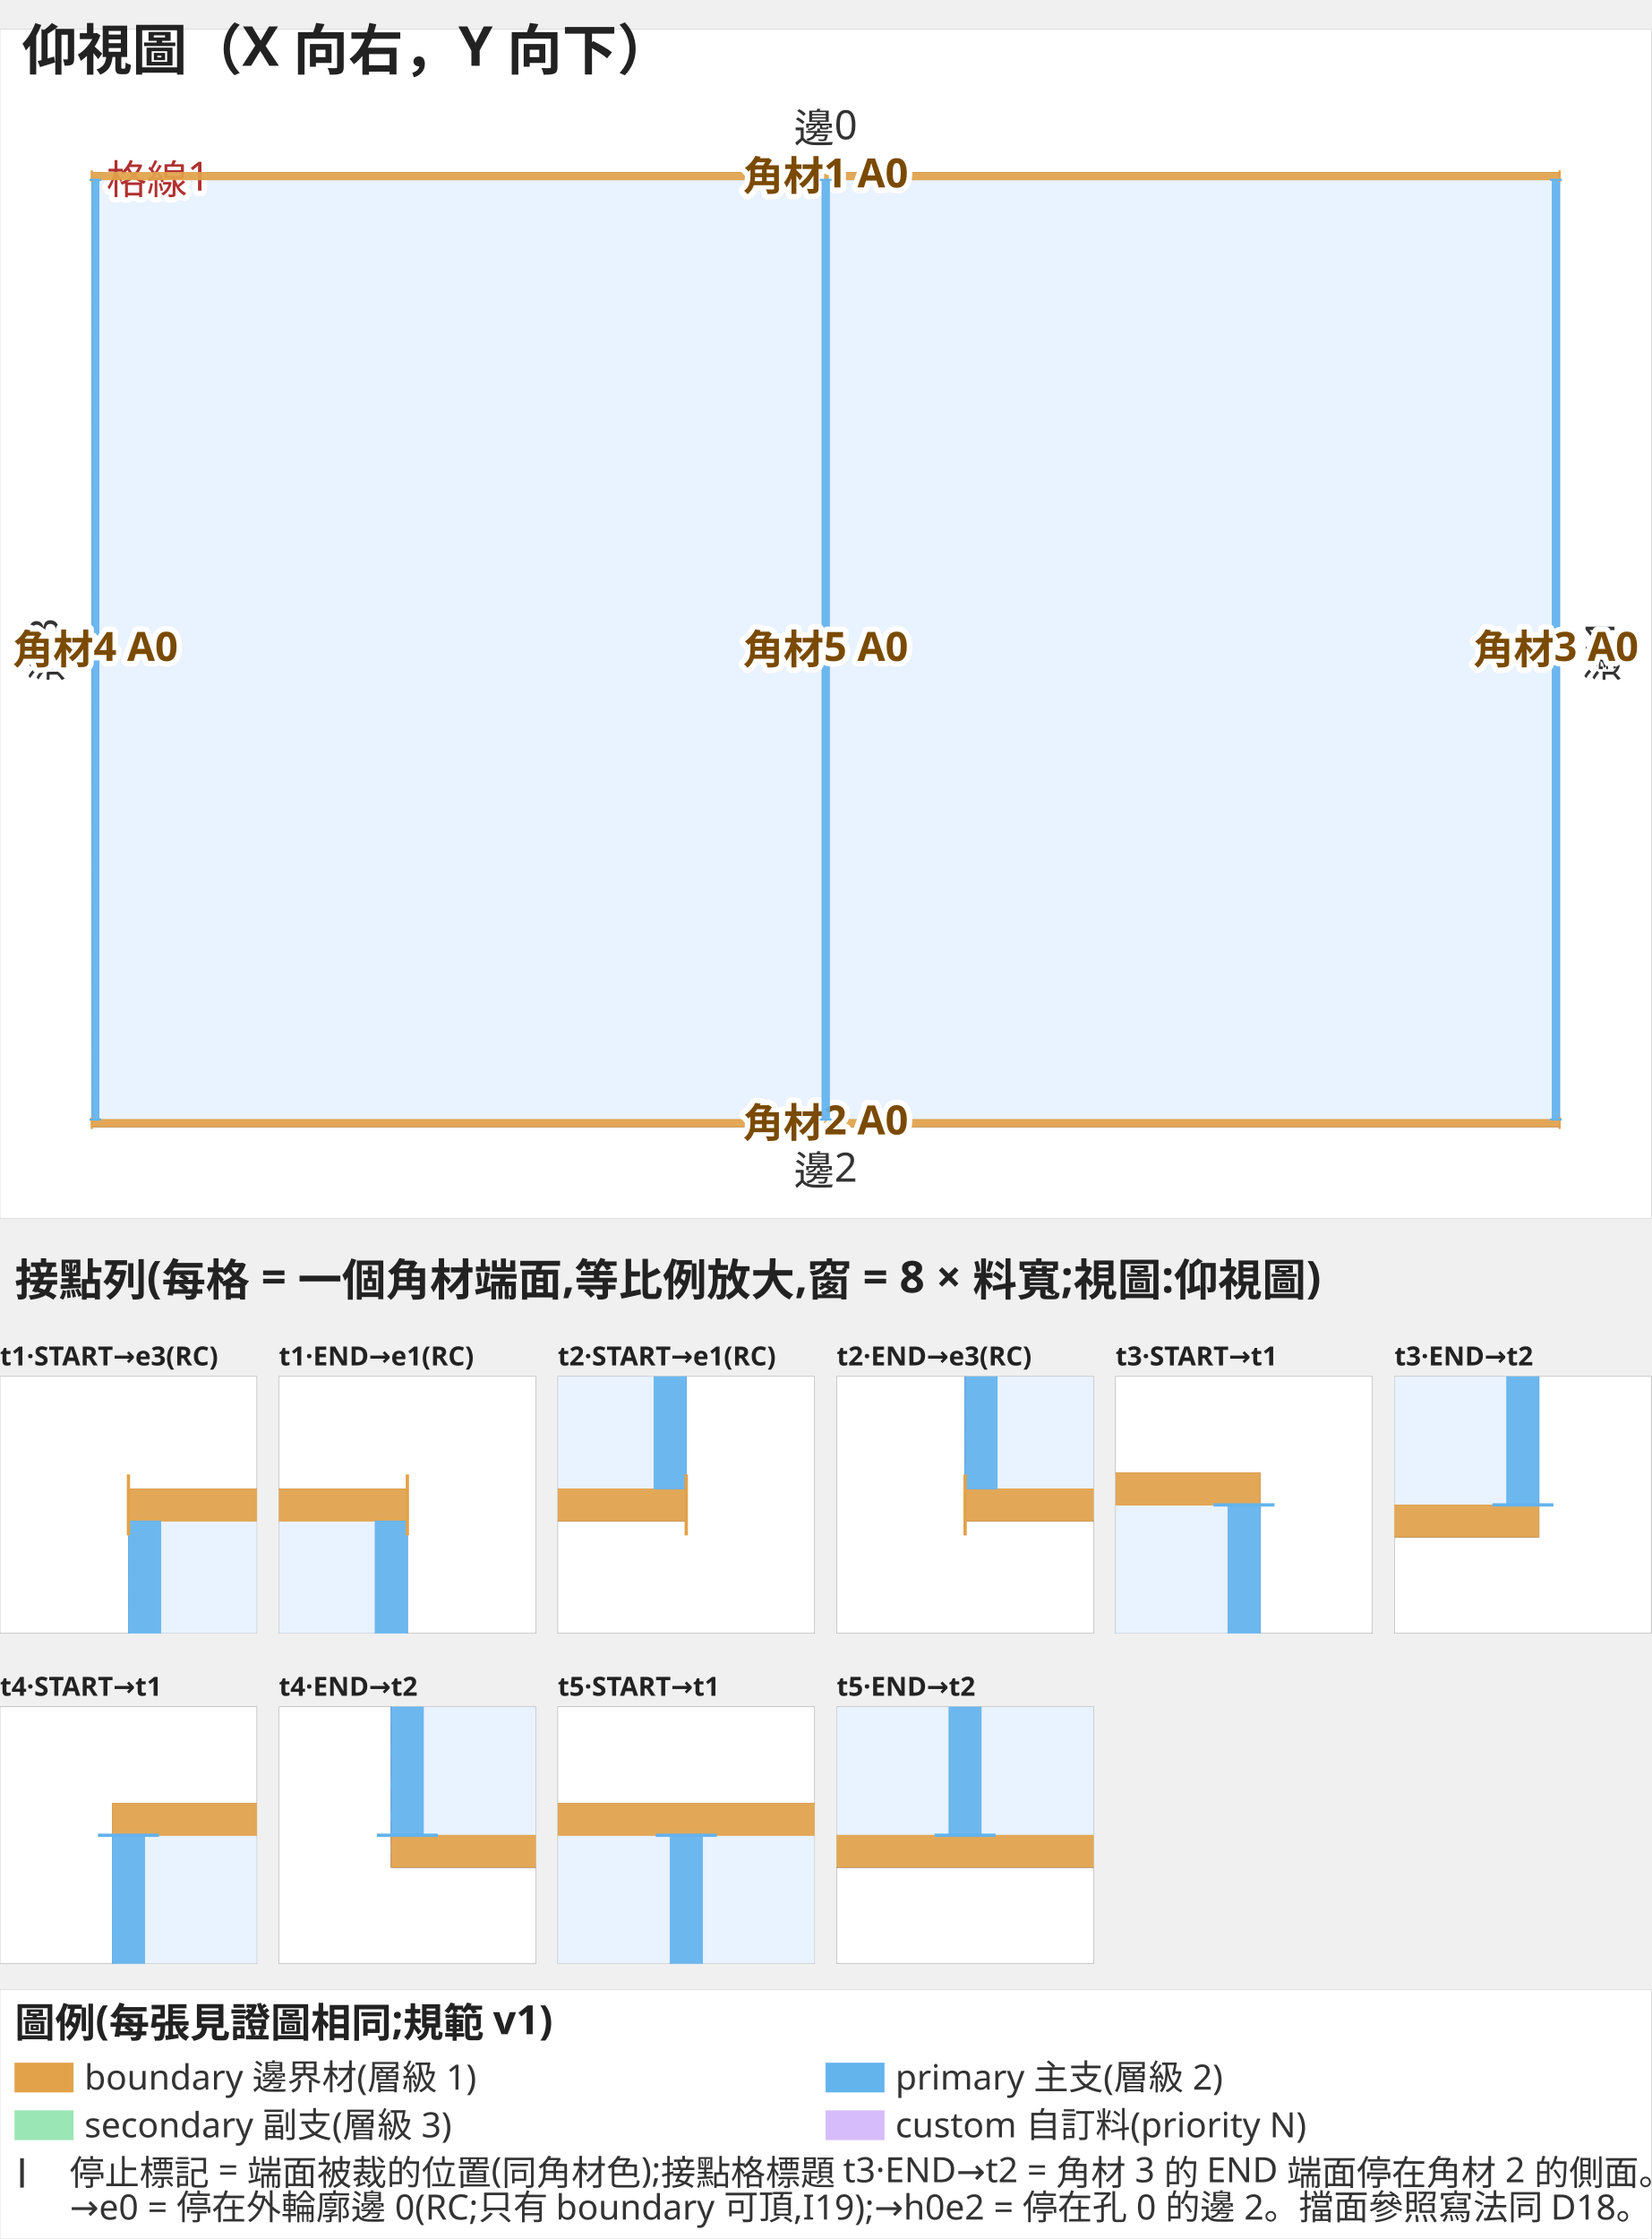
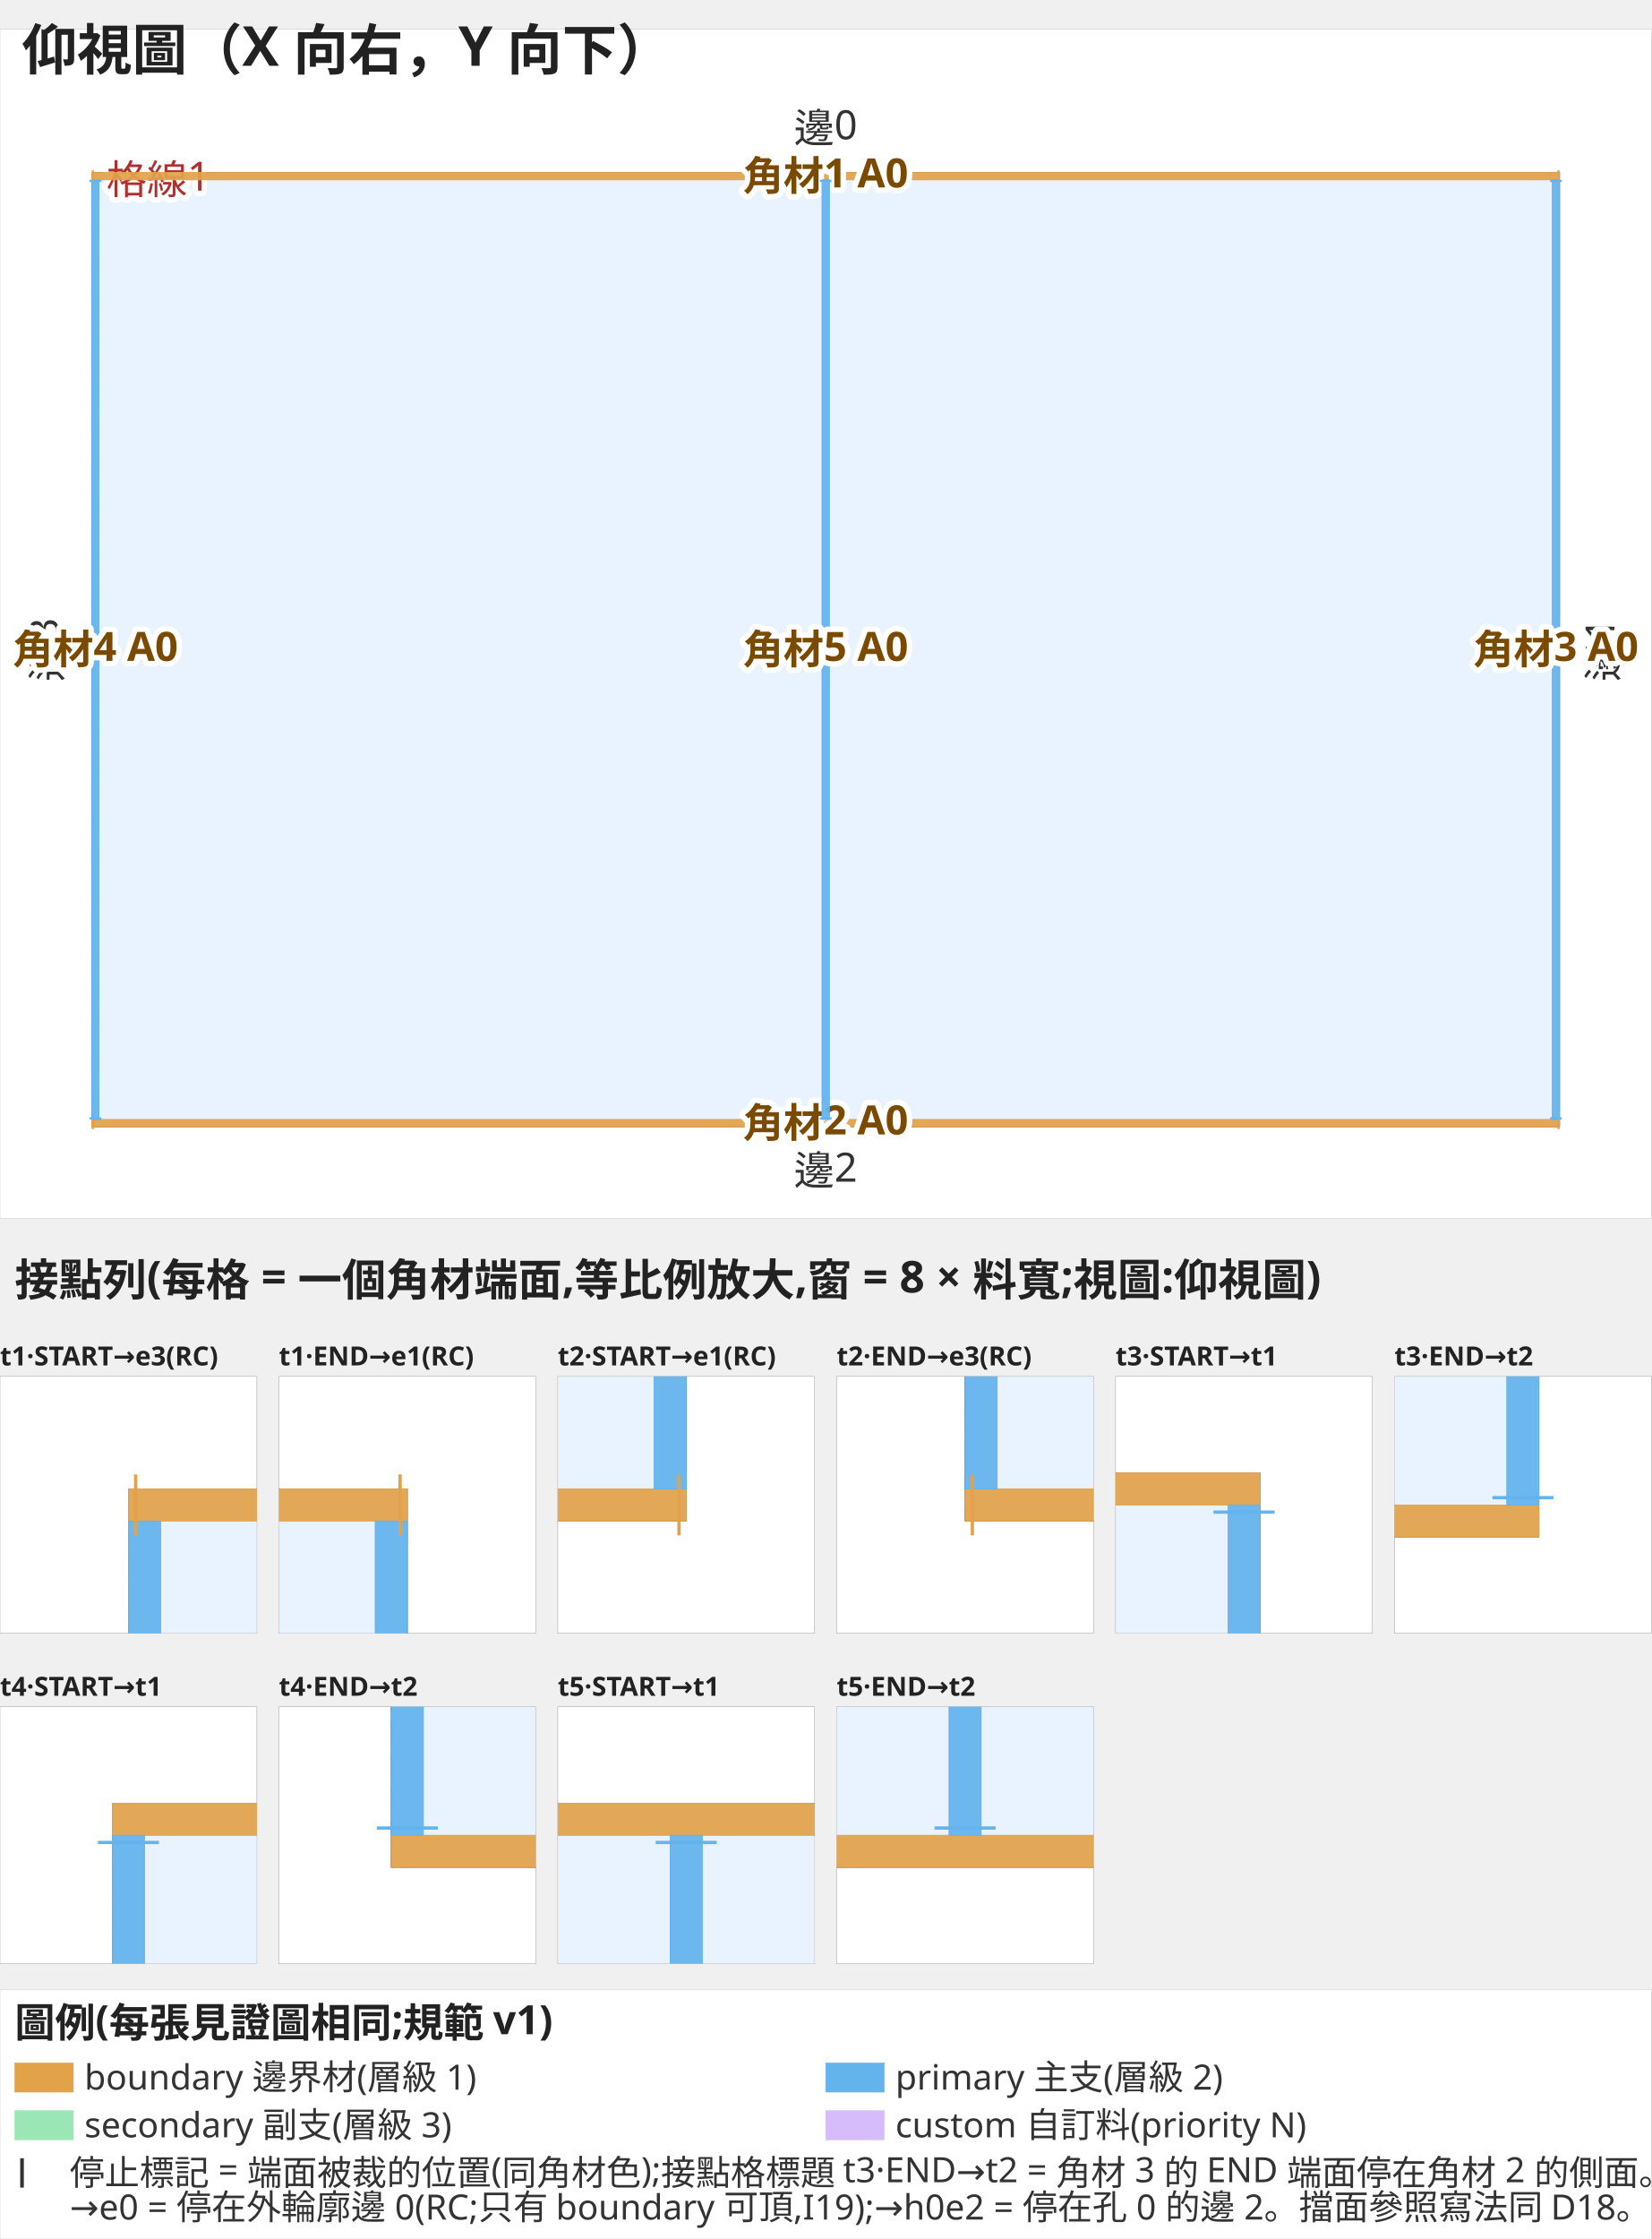
<svg xmlns="http://www.w3.org/2000/svg" width="100%" viewBox="0 1460 4500 6100" data-full="0 1460 4500 6100">
  <style>
  polygon, line, rect { vector-effect: non-scaling-stroke; }
  .frame { fill: #ffffff; stroke: #bbbbbb; stroke-width: 1px; }
  .title { font: bold 150px sans-serif; fill: #222222; }
  .label { font: 110px sans-serif; fill: #333333; text-anchor: middle; dominant-baseline: middle; }
  .guide-label { text-anchor: start; fill: #b03030; }
  .timber-label { fill: #7a4a00; font-weight: bold; }
  .guide-label, .timber-label { paint-order: stroke; stroke: #ffffff; stroke-width: 30px; stroke-linejoin: round; }
  .surface { fill: #dbe9ff; fill-opacity: 0.6; stroke: #3366cc; stroke-width: 1.5px; }
  .hole { fill: #ffffff; stroke: #3366cc; stroke-width: 1.5px; }
  .edge { stroke: #3366cc; stroke-width: 1.5px; }
  .edge-free { stroke: #e08020; stroke-width: 1.5px; stroke-dasharray: 30 15; }
  .guide { stroke: #cc3333; stroke-width: 1px; stroke-dasharray: 60 30; }
  .timber-face { fill: #ffd27f; fill-opacity: 0.5; stroke: #a06000; stroke-width: 1.5px; }
  .timber-face-near { fill-opacity: 0.85; }
</style>
  <style id="witness">.role-boundary{fill:#e2a24a;stroke:#e2a24a}.role-primary{fill:#63b3ed;stroke:#63b3ed}.role-secondary{fill:#9ae6b4;stroke:#9ae6b4}.role-custom{fill:#d6bcfa;stroke:#d6bcfa}.stop{fill:none;stroke-linecap:butt}.stop-label{font:bold 110px sans-serif;dominant-baseline:middle;paint-order:stroke;stroke:#ffffff;stroke-width:30px;stroke-linejoin:round}.tile-frame{fill:#ffffff;stroke:#888888;stroke-width:1px}.tile-title{font:bold 72px sans-serif;fill:#222222}.tile .label{display:none}.legend-title{font:bold 110px sans-serif;fill:#222222}.legend-text{font:95px sans-serif;fill:#333333;dominant-baseline:middle}.legend-box{fill:#ffffff;stroke:#bbbbbb;stroke-width:1px}.section-title{font:bold 120px sans-serif;fill:#222222}</style>
  <g transform="translate(250,1930)" data-view="bottom">
    <rect class="frame" x="-250" y="-390" width="4500" height="3240" />
    <text x="-190" y="-280" class="title">仰視圖（X 向右，Y 向下）</text>
    <polygon points="0,0 4000,0 4000,2600 0,2600" class="surface" />
    <line x1="0" y1="0" x2="4000" y2="0" class="edge" />
    <text x="2000" y="-120" class="label">邊0</text>
    <line x1="4000" y1="0" x2="4000" y2="2600" class="edge" />
    <text x="4120" y="1300" class="label" transform="rotate(-90 4120 1300)">邊1</text>
    <line x1="4000" y1="2600" x2="0" y2="2600" class="edge" />
    <text x="2000" y="2720" class="label">邊2</text>
    <line x1="0" y1="2600" x2="0" y2="0" class="edge" />
    <text x="-120" y="1300" class="label" transform="rotate(-90 -120 1300)">邊3</text>
    <line x1="0" y1="0" x2="0" y2="2600" class="guide" />
    <text x="40" y="20" class="label guide-label">格線1</text>
    <polygon points="0,0 4000,0 4000,20 0,20" class="timber-face role-boundary" data-t="1" />
    <polygon points="0,0 0,20 4000,20 4000,0" class="timber-face timber-face-near role-boundary" data-t="1" />
    <text x="2000" y="10" class="label timber-label">角材1 A0</text>
    <polygon points="4000,2600 0,2600 0,2580 4000,2580" class="timber-face role-boundary" data-t="2" />
    <polygon points="4000,2600 4000,2580 0,2580 0,2600" class="timber-face timber-face-near role-boundary" data-t="2" />
    <text x="2000" y="2590" class="label timber-label">角材2 A0</text>
    <polygon points="4000,20 4000,2580 3980,2580 3980,20" class="timber-face role-primary" data-t="3" />
    <polygon points="4000,20 3980,20 3980,2580 4000,2580" class="timber-face timber-face-near role-primary" data-t="3" />
    <text x="3990" y="1300" class="label timber-label">角材3 A0</text>
    <polygon points="20,20 20,2580 0,2580 0,20" class="timber-face role-primary" data-t="4" />
    <polygon points="20,20 0,20 0,2580 20,2580" class="timber-face timber-face-near role-primary" data-t="4" />
    <text x="10" y="1300" class="label timber-label">角材4 A0</text>
    <polygon points="2010,20 2010,2580 1990,2580 1990,20" class="timber-face role-primary" data-t="5" />
    <polygon points="2010,20 1990,20 1990,2580 2010,2580" class="timber-face timber-face-near role-primary" data-t="5" />
    <text x="2000" y="1300" class="label timber-label">角材5 A0</text>
-     <line x1="0" y1="-6" x2="0" y2="26" class="stop" stroke="#e2a24a" stroke-width="6" data-joint="t1.START" />
-     <line x1="4000" y1="-6" x2="4000" y2="26" class="stop" stroke="#e2a24a" stroke-width="6" data-joint="t1.END" />
-     <line x1="4000" y1="2574" x2="4000" y2="2606" class="stop" stroke="#e2a24a" stroke-width="6" data-joint="t2.START" />
-     <line x1="0" y1="2574" x2="0" y2="2606" class="stop" stroke="#e2a24a" stroke-width="6" data-joint="t2.END" />
-     <line x1="3974" y1="20" x2="4006" y2="20" class="stop" stroke="#63b3ed" stroke-width="6" data-joint="t3.START" />
-     <line x1="3974" y1="2580" x2="4006" y2="2580" class="stop" stroke="#63b3ed" stroke-width="6" data-joint="t3.END" />
-     <line x1="-6" y1="20" x2="26" y2="20" class="stop" stroke="#63b3ed" stroke-width="6" data-joint="t4.START" />
-     <line x1="-6" y1="2580" x2="26" y2="2580" class="stop" stroke="#63b3ed" stroke-width="6" data-joint="t4.END" />
-     <line x1="1984" y1="20" x2="2016" y2="20" class="stop" stroke="#63b3ed" stroke-width="6" data-joint="t5.START" />
-     <line x1="1984" y1="2580" x2="2016" y2="2580" class="stop" stroke="#63b3ed" stroke-width="6" data-joint="t5.END" />
+     <line x1="3" y1="-6" x2="3" y2="26" class="stop" stroke="#e2a24a" stroke-width="6" data-joint="t1.START" />
+     <line x1="3997" y1="-6" x2="3997" y2="26" class="stop" stroke="#e2a24a" stroke-width="6" data-joint="t1.END" />
+     <line x1="3997" y1="2574" x2="3997" y2="2606" class="stop" stroke="#e2a24a" stroke-width="6" data-joint="t2.START" />
+     <line x1="3" y1="2574" x2="3" y2="2606" class="stop" stroke="#e2a24a" stroke-width="6" data-joint="t2.END" />
+     <line x1="3974" y1="23" x2="4006" y2="23" class="stop" stroke="#63b3ed" stroke-width="6" data-joint="t3.START" />
+     <line x1="3974" y1="2577" x2="4006" y2="2577" class="stop" stroke="#63b3ed" stroke-width="6" data-joint="t3.END" />
+     <line x1="-6" y1="23" x2="26" y2="23" class="stop" stroke="#63b3ed" stroke-width="6" data-joint="t4.START" />
+     <line x1="-6" y1="2577" x2="26" y2="2577" class="stop" stroke="#63b3ed" stroke-width="6" data-joint="t4.END" />
+     <line x1="1984" y1="23" x2="2016" y2="23" class="stop" stroke="#63b3ed" stroke-width="6" data-joint="t5.START" />
+     <line x1="1984" y1="2577" x2="2016" y2="2577" class="stop" stroke="#63b3ed" stroke-width="6" data-joint="t5.END" />
  </g>
  <text x="40" y="4990" class="section-title">接點列(每格 = 一個角材端面,等比例放大,窗 = 8 × 料寬;視圖:仰視圖)</text>
  <text x="0" y="5180" class="tile-title">t1·START→e3(RC)</text>
  <rect x="0" y="5210" width="700" height="700" class="tile-frame" />
  <svg x="0" y="5210" width="700" height="700" viewBox="-80 -70 160 160" preserveAspectRatio="xMidYMid meet" class="tile" data-joint="t1.START">
    <polygon points="0,0 4000,0 4000,2600 0,2600" class="surface" />
    <line x1="0" y1="0" x2="4000" y2="0" class="edge" />
    <line x1="4000" y1="0" x2="4000" y2="2600" class="edge" />
    <line x1="4000" y1="2600" x2="0" y2="2600" class="edge" />
    <line x1="0" y1="2600" x2="0" y2="0" class="edge" />
    <line x1="0" y1="0" x2="0" y2="2600" class="guide" />
    <polygon points="0,0 4000,0 4000,20 0,20" class="timber-face role-boundary" data-t="1" />
    <polygon points="0,0 0,20 4000,20 4000,0" class="timber-face timber-face-near role-boundary" data-t="1" />
    <polygon points="4000,2600 0,2600 0,2580 4000,2580" class="timber-face role-boundary" data-t="2" />
    <polygon points="4000,2600 4000,2580 0,2580 0,2600" class="timber-face timber-face-near role-boundary" data-t="2" />
    <polygon points="4000,20 4000,2580 3980,2580 3980,20" class="timber-face role-primary" data-t="3" />
    <polygon points="4000,20 3980,20 3980,2580 4000,2580" class="timber-face timber-face-near role-primary" data-t="3" />
    <polygon points="20,20 20,2580 0,2580 0,20" class="timber-face role-primary" data-t="4" />
    <polygon points="20,20 0,20 0,2580 20,2580" class="timber-face timber-face-near role-primary" data-t="4" />
    <polygon points="2010,20 2010,2580 1990,2580 1990,20" class="timber-face role-primary" data-t="5" />
    <polygon points="2010,20 1990,20 1990,2580 2010,2580" class="timber-face timber-face-near role-primary" data-t="5" />
-     <line x1="0" y1="-9" x2="0" y2="29" class="stop" stroke="#e2a24a" stroke-width="9" data-joint="t1.START" />
+     <line x1="4.5" y1="-9" x2="4.5" y2="29" class="stop" stroke="#e2a24a" stroke-width="9" data-joint="t1.START" />
  </svg>
  <text x="760" y="5180" class="tile-title">t1·END→e1(RC)</text>
  <rect x="760" y="5210" width="700" height="700" class="tile-frame" />
  <svg x="760" y="5210" width="700" height="700" viewBox="3920 -70 160 160" preserveAspectRatio="xMidYMid meet" class="tile" data-joint="t1.END">
    <polygon points="0,0 4000,0 4000,2600 0,2600" class="surface" />
    <line x1="0" y1="0" x2="4000" y2="0" class="edge" />
    <line x1="4000" y1="0" x2="4000" y2="2600" class="edge" />
    <line x1="4000" y1="2600" x2="0" y2="2600" class="edge" />
    <line x1="0" y1="2600" x2="0" y2="0" class="edge" />
    <line x1="0" y1="0" x2="0" y2="2600" class="guide" />
    <polygon points="0,0 4000,0 4000,20 0,20" class="timber-face role-boundary" data-t="1" />
    <polygon points="0,0 0,20 4000,20 4000,0" class="timber-face timber-face-near role-boundary" data-t="1" />
    <polygon points="4000,2600 0,2600 0,2580 4000,2580" class="timber-face role-boundary" data-t="2" />
    <polygon points="4000,2600 4000,2580 0,2580 0,2600" class="timber-face timber-face-near role-boundary" data-t="2" />
    <polygon points="4000,20 4000,2580 3980,2580 3980,20" class="timber-face role-primary" data-t="3" />
    <polygon points="4000,20 3980,20 3980,2580 4000,2580" class="timber-face timber-face-near role-primary" data-t="3" />
    <polygon points="20,20 20,2580 0,2580 0,20" class="timber-face role-primary" data-t="4" />
    <polygon points="20,20 0,20 0,2580 20,2580" class="timber-face timber-face-near role-primary" data-t="4" />
    <polygon points="2010,20 2010,2580 1990,2580 1990,20" class="timber-face role-primary" data-t="5" />
    <polygon points="2010,20 1990,20 1990,2580 2010,2580" class="timber-face timber-face-near role-primary" data-t="5" />
-     <line x1="4000" y1="-9" x2="4000" y2="29" class="stop" stroke="#e2a24a" stroke-width="9" data-joint="t1.END" />
+     <line x1="3995.5" y1="-9" x2="3995.5" y2="29" class="stop" stroke="#e2a24a" stroke-width="9" data-joint="t1.END" />
  </svg>
  <text x="1520" y="5180" class="tile-title">t2·START→e1(RC)</text>
  <rect x="1520" y="5210" width="700" height="700" class="tile-frame" />
  <svg x="1520" y="5210" width="700" height="700" viewBox="3920 2510 160 160" preserveAspectRatio="xMidYMid meet" class="tile" data-joint="t2.START">
    <polygon points="0,0 4000,0 4000,2600 0,2600" class="surface" />
    <line x1="0" y1="0" x2="4000" y2="0" class="edge" />
    <line x1="4000" y1="0" x2="4000" y2="2600" class="edge" />
    <line x1="4000" y1="2600" x2="0" y2="2600" class="edge" />
    <line x1="0" y1="2600" x2="0" y2="0" class="edge" />
    <line x1="0" y1="0" x2="0" y2="2600" class="guide" />
    <polygon points="0,0 4000,0 4000,20 0,20" class="timber-face role-boundary" data-t="1" />
    <polygon points="0,0 0,20 4000,20 4000,0" class="timber-face timber-face-near role-boundary" data-t="1" />
    <polygon points="4000,2600 0,2600 0,2580 4000,2580" class="timber-face role-boundary" data-t="2" />
    <polygon points="4000,2600 4000,2580 0,2580 0,2600" class="timber-face timber-face-near role-boundary" data-t="2" />
    <polygon points="4000,20 4000,2580 3980,2580 3980,20" class="timber-face role-primary" data-t="3" />
    <polygon points="4000,20 3980,20 3980,2580 4000,2580" class="timber-face timber-face-near role-primary" data-t="3" />
    <polygon points="20,20 20,2580 0,2580 0,20" class="timber-face role-primary" data-t="4" />
    <polygon points="20,20 0,20 0,2580 20,2580" class="timber-face timber-face-near role-primary" data-t="4" />
    <polygon points="2010,20 2010,2580 1990,2580 1990,20" class="timber-face role-primary" data-t="5" />
    <polygon points="2010,20 1990,20 1990,2580 2010,2580" class="timber-face timber-face-near role-primary" data-t="5" />
-     <line x1="4000" y1="2571" x2="4000" y2="2609" class="stop" stroke="#e2a24a" stroke-width="9" data-joint="t2.START" />
+     <line x1="3995.5" y1="2571" x2="3995.5" y2="2609" class="stop" stroke="#e2a24a" stroke-width="9" data-joint="t2.START" />
  </svg>
  <text x="2280" y="5180" class="tile-title">t2·END→e3(RC)</text>
  <rect x="2280" y="5210" width="700" height="700" class="tile-frame" />
  <svg x="2280" y="5210" width="700" height="700" viewBox="-80 2510 160 160" preserveAspectRatio="xMidYMid meet" class="tile" data-joint="t2.END">
    <polygon points="0,0 4000,0 4000,2600 0,2600" class="surface" />
    <line x1="0" y1="0" x2="4000" y2="0" class="edge" />
    <line x1="4000" y1="0" x2="4000" y2="2600" class="edge" />
    <line x1="4000" y1="2600" x2="0" y2="2600" class="edge" />
    <line x1="0" y1="2600" x2="0" y2="0" class="edge" />
    <line x1="0" y1="0" x2="0" y2="2600" class="guide" />
    <polygon points="0,0 4000,0 4000,20 0,20" class="timber-face role-boundary" data-t="1" />
    <polygon points="0,0 0,20 4000,20 4000,0" class="timber-face timber-face-near role-boundary" data-t="1" />
    <polygon points="4000,2600 0,2600 0,2580 4000,2580" class="timber-face role-boundary" data-t="2" />
    <polygon points="4000,2600 4000,2580 0,2580 0,2600" class="timber-face timber-face-near role-boundary" data-t="2" />
    <polygon points="4000,20 4000,2580 3980,2580 3980,20" class="timber-face role-primary" data-t="3" />
    <polygon points="4000,20 3980,20 3980,2580 4000,2580" class="timber-face timber-face-near role-primary" data-t="3" />
    <polygon points="20,20 20,2580 0,2580 0,20" class="timber-face role-primary" data-t="4" />
    <polygon points="20,20 0,20 0,2580 20,2580" class="timber-face timber-face-near role-primary" data-t="4" />
    <polygon points="2010,20 2010,2580 1990,2580 1990,20" class="timber-face role-primary" data-t="5" />
    <polygon points="2010,20 1990,20 1990,2580 2010,2580" class="timber-face timber-face-near role-primary" data-t="5" />
-     <line x1="0" y1="2571" x2="0" y2="2609" class="stop" stroke="#e2a24a" stroke-width="9" data-joint="t2.END" />
+     <line x1="4.5" y1="2571" x2="4.5" y2="2609" class="stop" stroke="#e2a24a" stroke-width="9" data-joint="t2.END" />
  </svg>
  <text x="3040" y="5180" class="tile-title">t3·START→t1</text>
  <rect x="3040" y="5210" width="700" height="700" class="tile-frame" />
  <svg x="3040" y="5210" width="700" height="700" viewBox="3910 -60 160 160" preserveAspectRatio="xMidYMid meet" class="tile" data-joint="t3.START">
    <polygon points="0,0 4000,0 4000,2600 0,2600" class="surface" />
    <line x1="0" y1="0" x2="4000" y2="0" class="edge" />
    <line x1="4000" y1="0" x2="4000" y2="2600" class="edge" />
    <line x1="4000" y1="2600" x2="0" y2="2600" class="edge" />
    <line x1="0" y1="2600" x2="0" y2="0" class="edge" />
    <line x1="0" y1="0" x2="0" y2="2600" class="guide" />
    <polygon points="0,0 4000,0 4000,20 0,20" class="timber-face role-boundary" data-t="1" />
    <polygon points="0,0 0,20 4000,20 4000,0" class="timber-face timber-face-near role-boundary" data-t="1" />
    <polygon points="4000,2600 0,2600 0,2580 4000,2580" class="timber-face role-boundary" data-t="2" />
    <polygon points="4000,2600 4000,2580 0,2580 0,2600" class="timber-face timber-face-near role-boundary" data-t="2" />
    <polygon points="4000,20 4000,2580 3980,2580 3980,20" class="timber-face role-primary" data-t="3" />
    <polygon points="4000,20 3980,20 3980,2580 4000,2580" class="timber-face timber-face-near role-primary" data-t="3" />
    <polygon points="20,20 20,2580 0,2580 0,20" class="timber-face role-primary" data-t="4" />
    <polygon points="20,20 0,20 0,2580 20,2580" class="timber-face timber-face-near role-primary" data-t="4" />
    <polygon points="2010,20 2010,2580 1990,2580 1990,20" class="timber-face role-primary" data-t="5" />
    <polygon points="2010,20 1990,20 1990,2580 2010,2580" class="timber-face timber-face-near role-primary" data-t="5" />
-     <line x1="3971" y1="20" x2="4009" y2="20" class="stop" stroke="#63b3ed" stroke-width="9" data-joint="t3.START" />
+     <line x1="3971" y1="24.5" x2="4009" y2="24.5" class="stop" stroke="#63b3ed" stroke-width="9" data-joint="t3.START" />
  </svg>
  <text x="3800" y="5180" class="tile-title">t3·END→t2</text>
  <rect x="3800" y="5210" width="700" height="700" class="tile-frame" />
  <svg x="3800" y="5210" width="700" height="700" viewBox="3910 2500 160 160" preserveAspectRatio="xMidYMid meet" class="tile" data-joint="t3.END">
    <polygon points="0,0 4000,0 4000,2600 0,2600" class="surface" />
    <line x1="0" y1="0" x2="4000" y2="0" class="edge" />
    <line x1="4000" y1="0" x2="4000" y2="2600" class="edge" />
    <line x1="4000" y1="2600" x2="0" y2="2600" class="edge" />
    <line x1="0" y1="2600" x2="0" y2="0" class="edge" />
    <line x1="0" y1="0" x2="0" y2="2600" class="guide" />
    <polygon points="0,0 4000,0 4000,20 0,20" class="timber-face role-boundary" data-t="1" />
    <polygon points="0,0 0,20 4000,20 4000,0" class="timber-face timber-face-near role-boundary" data-t="1" />
    <polygon points="4000,2600 0,2600 0,2580 4000,2580" class="timber-face role-boundary" data-t="2" />
    <polygon points="4000,2600 4000,2580 0,2580 0,2600" class="timber-face timber-face-near role-boundary" data-t="2" />
    <polygon points="4000,20 4000,2580 3980,2580 3980,20" class="timber-face role-primary" data-t="3" />
    <polygon points="4000,20 3980,20 3980,2580 4000,2580" class="timber-face timber-face-near role-primary" data-t="3" />
    <polygon points="20,20 20,2580 0,2580 0,20" class="timber-face role-primary" data-t="4" />
    <polygon points="20,20 0,20 0,2580 20,2580" class="timber-face timber-face-near role-primary" data-t="4" />
    <polygon points="2010,20 2010,2580 1990,2580 1990,20" class="timber-face role-primary" data-t="5" />
    <polygon points="2010,20 1990,20 1990,2580 2010,2580" class="timber-face timber-face-near role-primary" data-t="5" />
-     <line x1="3971" y1="2580" x2="4009" y2="2580" class="stop" stroke="#63b3ed" stroke-width="9" data-joint="t3.END" />
+     <line x1="3971" y1="2575.5" x2="4009" y2="2575.5" class="stop" stroke="#63b3ed" stroke-width="9" data-joint="t3.END" />
  </svg>
  <text x="0" y="6080" class="tile-title">t4·START→t1</text>
  <rect x="0" y="6110" width="700" height="700" class="tile-frame" />
  <svg x="0" y="6110" width="700" height="700" viewBox="-70 -60 160 160" preserveAspectRatio="xMidYMid meet" class="tile" data-joint="t4.START">
    <polygon points="0,0 4000,0 4000,2600 0,2600" class="surface" />
    <line x1="0" y1="0" x2="4000" y2="0" class="edge" />
    <line x1="4000" y1="0" x2="4000" y2="2600" class="edge" />
    <line x1="4000" y1="2600" x2="0" y2="2600" class="edge" />
    <line x1="0" y1="2600" x2="0" y2="0" class="edge" />
    <line x1="0" y1="0" x2="0" y2="2600" class="guide" />
    <polygon points="0,0 4000,0 4000,20 0,20" class="timber-face role-boundary" data-t="1" />
    <polygon points="0,0 0,20 4000,20 4000,0" class="timber-face timber-face-near role-boundary" data-t="1" />
    <polygon points="4000,2600 0,2600 0,2580 4000,2580" class="timber-face role-boundary" data-t="2" />
    <polygon points="4000,2600 4000,2580 0,2580 0,2600" class="timber-face timber-face-near role-boundary" data-t="2" />
    <polygon points="4000,20 4000,2580 3980,2580 3980,20" class="timber-face role-primary" data-t="3" />
    <polygon points="4000,20 3980,20 3980,2580 4000,2580" class="timber-face timber-face-near role-primary" data-t="3" />
    <polygon points="20,20 20,2580 0,2580 0,20" class="timber-face role-primary" data-t="4" />
    <polygon points="20,20 0,20 0,2580 20,2580" class="timber-face timber-face-near role-primary" data-t="4" />
    <polygon points="2010,20 2010,2580 1990,2580 1990,20" class="timber-face role-primary" data-t="5" />
    <polygon points="2010,20 1990,20 1990,2580 2010,2580" class="timber-face timber-face-near role-primary" data-t="5" />
-     <line x1="-9" y1="20" x2="29" y2="20" class="stop" stroke="#63b3ed" stroke-width="9" data-joint="t4.START" />
+     <line x1="-9" y1="24.5" x2="29" y2="24.5" class="stop" stroke="#63b3ed" stroke-width="9" data-joint="t4.START" />
  </svg>
  <text x="760" y="6080" class="tile-title">t4·END→t2</text>
  <rect x="760" y="6110" width="700" height="700" class="tile-frame" />
  <svg x="760" y="6110" width="700" height="700" viewBox="-70 2500 160 160" preserveAspectRatio="xMidYMid meet" class="tile" data-joint="t4.END">
    <polygon points="0,0 4000,0 4000,2600 0,2600" class="surface" />
    <line x1="0" y1="0" x2="4000" y2="0" class="edge" />
    <line x1="4000" y1="0" x2="4000" y2="2600" class="edge" />
    <line x1="4000" y1="2600" x2="0" y2="2600" class="edge" />
    <line x1="0" y1="2600" x2="0" y2="0" class="edge" />
    <line x1="0" y1="0" x2="0" y2="2600" class="guide" />
    <polygon points="0,0 4000,0 4000,20 0,20" class="timber-face role-boundary" data-t="1" />
    <polygon points="0,0 0,20 4000,20 4000,0" class="timber-face timber-face-near role-boundary" data-t="1" />
    <polygon points="4000,2600 0,2600 0,2580 4000,2580" class="timber-face role-boundary" data-t="2" />
    <polygon points="4000,2600 4000,2580 0,2580 0,2600" class="timber-face timber-face-near role-boundary" data-t="2" />
    <polygon points="4000,20 4000,2580 3980,2580 3980,20" class="timber-face role-primary" data-t="3" />
    <polygon points="4000,20 3980,20 3980,2580 4000,2580" class="timber-face timber-face-near role-primary" data-t="3" />
    <polygon points="20,20 20,2580 0,2580 0,20" class="timber-face role-primary" data-t="4" />
    <polygon points="20,20 0,20 0,2580 20,2580" class="timber-face timber-face-near role-primary" data-t="4" />
    <polygon points="2010,20 2010,2580 1990,2580 1990,20" class="timber-face role-primary" data-t="5" />
    <polygon points="2010,20 1990,20 1990,2580 2010,2580" class="timber-face timber-face-near role-primary" data-t="5" />
-     <line x1="-9" y1="2580" x2="29" y2="2580" class="stop" stroke="#63b3ed" stroke-width="9" data-joint="t4.END" />
+     <line x1="-9" y1="2575.5" x2="29" y2="2575.5" class="stop" stroke="#63b3ed" stroke-width="9" data-joint="t4.END" />
  </svg>
  <text x="1520" y="6080" class="tile-title">t5·START→t1</text>
  <rect x="1520" y="6110" width="700" height="700" class="tile-frame" />
  <svg x="1520" y="6110" width="700" height="700" viewBox="1920 -60 160 160" preserveAspectRatio="xMidYMid meet" class="tile" data-joint="t5.START">
    <polygon points="0,0 4000,0 4000,2600 0,2600" class="surface" />
    <line x1="0" y1="0" x2="4000" y2="0" class="edge" />
    <line x1="4000" y1="0" x2="4000" y2="2600" class="edge" />
    <line x1="4000" y1="2600" x2="0" y2="2600" class="edge" />
    <line x1="0" y1="2600" x2="0" y2="0" class="edge" />
    <line x1="0" y1="0" x2="0" y2="2600" class="guide" />
    <polygon points="0,0 4000,0 4000,20 0,20" class="timber-face role-boundary" data-t="1" />
    <polygon points="0,0 0,20 4000,20 4000,0" class="timber-face timber-face-near role-boundary" data-t="1" />
    <polygon points="4000,2600 0,2600 0,2580 4000,2580" class="timber-face role-boundary" data-t="2" />
    <polygon points="4000,2600 4000,2580 0,2580 0,2600" class="timber-face timber-face-near role-boundary" data-t="2" />
    <polygon points="4000,20 4000,2580 3980,2580 3980,20" class="timber-face role-primary" data-t="3" />
    <polygon points="4000,20 3980,20 3980,2580 4000,2580" class="timber-face timber-face-near role-primary" data-t="3" />
    <polygon points="20,20 20,2580 0,2580 0,20" class="timber-face role-primary" data-t="4" />
    <polygon points="20,20 0,20 0,2580 20,2580" class="timber-face timber-face-near role-primary" data-t="4" />
    <polygon points="2010,20 2010,2580 1990,2580 1990,20" class="timber-face role-primary" data-t="5" />
    <polygon points="2010,20 1990,20 1990,2580 2010,2580" class="timber-face timber-face-near role-primary" data-t="5" />
-     <line x1="1981" y1="20" x2="2019" y2="20" class="stop" stroke="#63b3ed" stroke-width="9" data-joint="t5.START" />
+     <line x1="1981" y1="24.5" x2="2019" y2="24.5" class="stop" stroke="#63b3ed" stroke-width="9" data-joint="t5.START" />
  </svg>
  <text x="2280" y="6080" class="tile-title">t5·END→t2</text>
  <rect x="2280" y="6110" width="700" height="700" class="tile-frame" />
  <svg x="2280" y="6110" width="700" height="700" viewBox="1920 2500 160 160" preserveAspectRatio="xMidYMid meet" class="tile" data-joint="t5.END">
    <polygon points="0,0 4000,0 4000,2600 0,2600" class="surface" />
    <line x1="0" y1="0" x2="4000" y2="0" class="edge" />
    <line x1="4000" y1="0" x2="4000" y2="2600" class="edge" />
    <line x1="4000" y1="2600" x2="0" y2="2600" class="edge" />
    <line x1="0" y1="2600" x2="0" y2="0" class="edge" />
    <line x1="0" y1="0" x2="0" y2="2600" class="guide" />
    <polygon points="0,0 4000,0 4000,20 0,20" class="timber-face role-boundary" data-t="1" />
    <polygon points="0,0 0,20 4000,20 4000,0" class="timber-face timber-face-near role-boundary" data-t="1" />
    <polygon points="4000,2600 0,2600 0,2580 4000,2580" class="timber-face role-boundary" data-t="2" />
    <polygon points="4000,2600 4000,2580 0,2580 0,2600" class="timber-face timber-face-near role-boundary" data-t="2" />
    <polygon points="4000,20 4000,2580 3980,2580 3980,20" class="timber-face role-primary" data-t="3" />
    <polygon points="4000,20 3980,20 3980,2580 4000,2580" class="timber-face timber-face-near role-primary" data-t="3" />
    <polygon points="20,20 20,2580 0,2580 0,20" class="timber-face role-primary" data-t="4" />
    <polygon points="20,20 0,20 0,2580 20,2580" class="timber-face timber-face-near role-primary" data-t="4" />
    <polygon points="2010,20 2010,2580 1990,2580 1990,20" class="timber-face role-primary" data-t="5" />
    <polygon points="2010,20 1990,20 1990,2580 2010,2580" class="timber-face timber-face-near role-primary" data-t="5" />
-     <line x1="1981" y1="2580" x2="2019" y2="2580" class="stop" stroke="#63b3ed" stroke-width="9" data-joint="t5.END" />
+     <line x1="1981" y1="2575.5" x2="2019" y2="2575.5" class="stop" stroke="#63b3ed" stroke-width="9" data-joint="t5.END" />
  </svg>
  <rect x="0" y="6880" width="4500" height="680" class="legend-box" />
  <text x="40" y="7010" class="legend-title">圖例(每張見證圖相同;規範 v1)</text>
  <rect x="40" y="7080" width="160" height="80" class="role-boundary" />
  <text x="230" y="7120" class="legend-text">boundary 邊界材(層級 1)</text>
  <rect x="2250" y="7080" width="160" height="80" class="role-primary" />
  <text x="2440" y="7120" class="legend-text">primary 主支(層級 2)</text>
  <rect x="40" y="7210" width="160" height="80" class="role-secondary" />
  <text x="230" y="7250" class="legend-text">secondary 副支(層級 3)</text>
  <rect x="2250" y="7210" width="160" height="80" class="role-custom" />
  <text x="2440" y="7250" class="legend-text">custom 自訂料(priority N)</text>
  <line x1="60" y1="7340" x2="60" y2="7420" class="stop" stroke="#333333" stroke-width="10" />
  <text x="190" y="7380" class="legend-text">停止標記 = 端面被裁的位置(同角材色);接點格標題 t3·END→t2 = 角材 3 的 END 端面停在角材 2 的側面。</text>
  <text x="190" y="7480" class="legend-text">→e0 = 停在外輪廓邊 0(RC;只有 boundary 可頂,I19);→h0e2 = 停在孔 0 的邊 2。擋面參照寫法同 D18。</text>
</svg>
